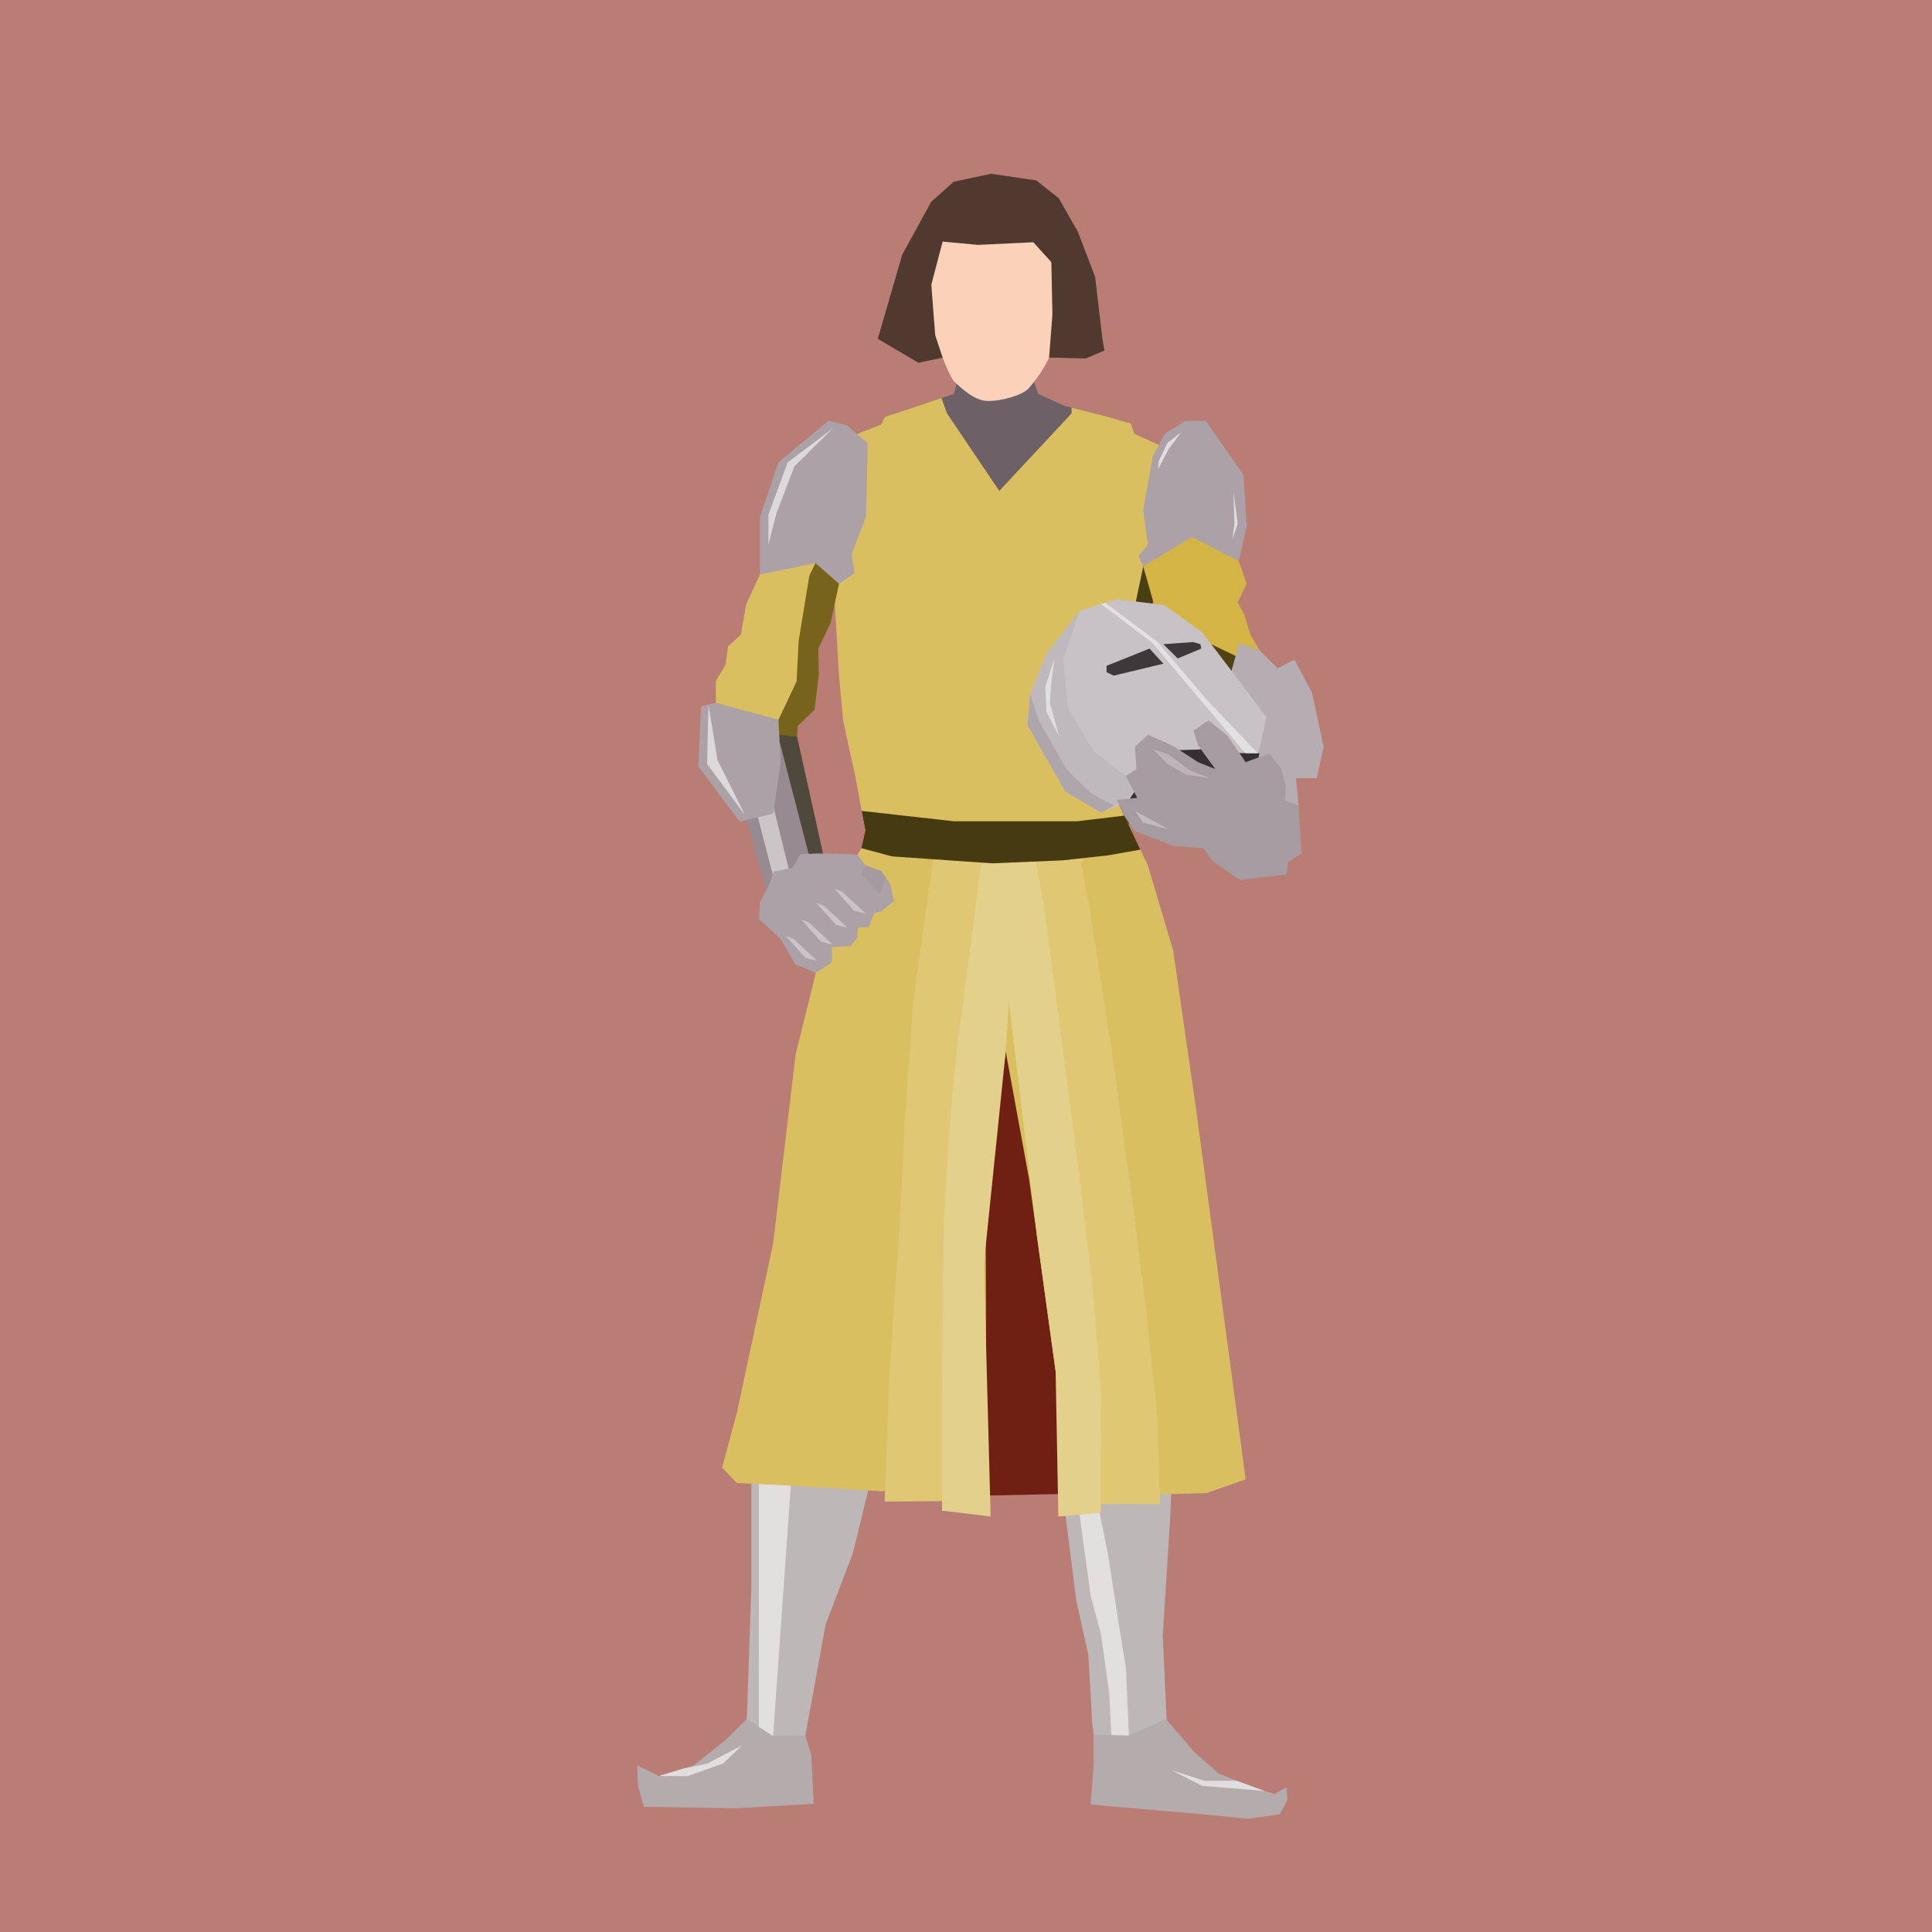
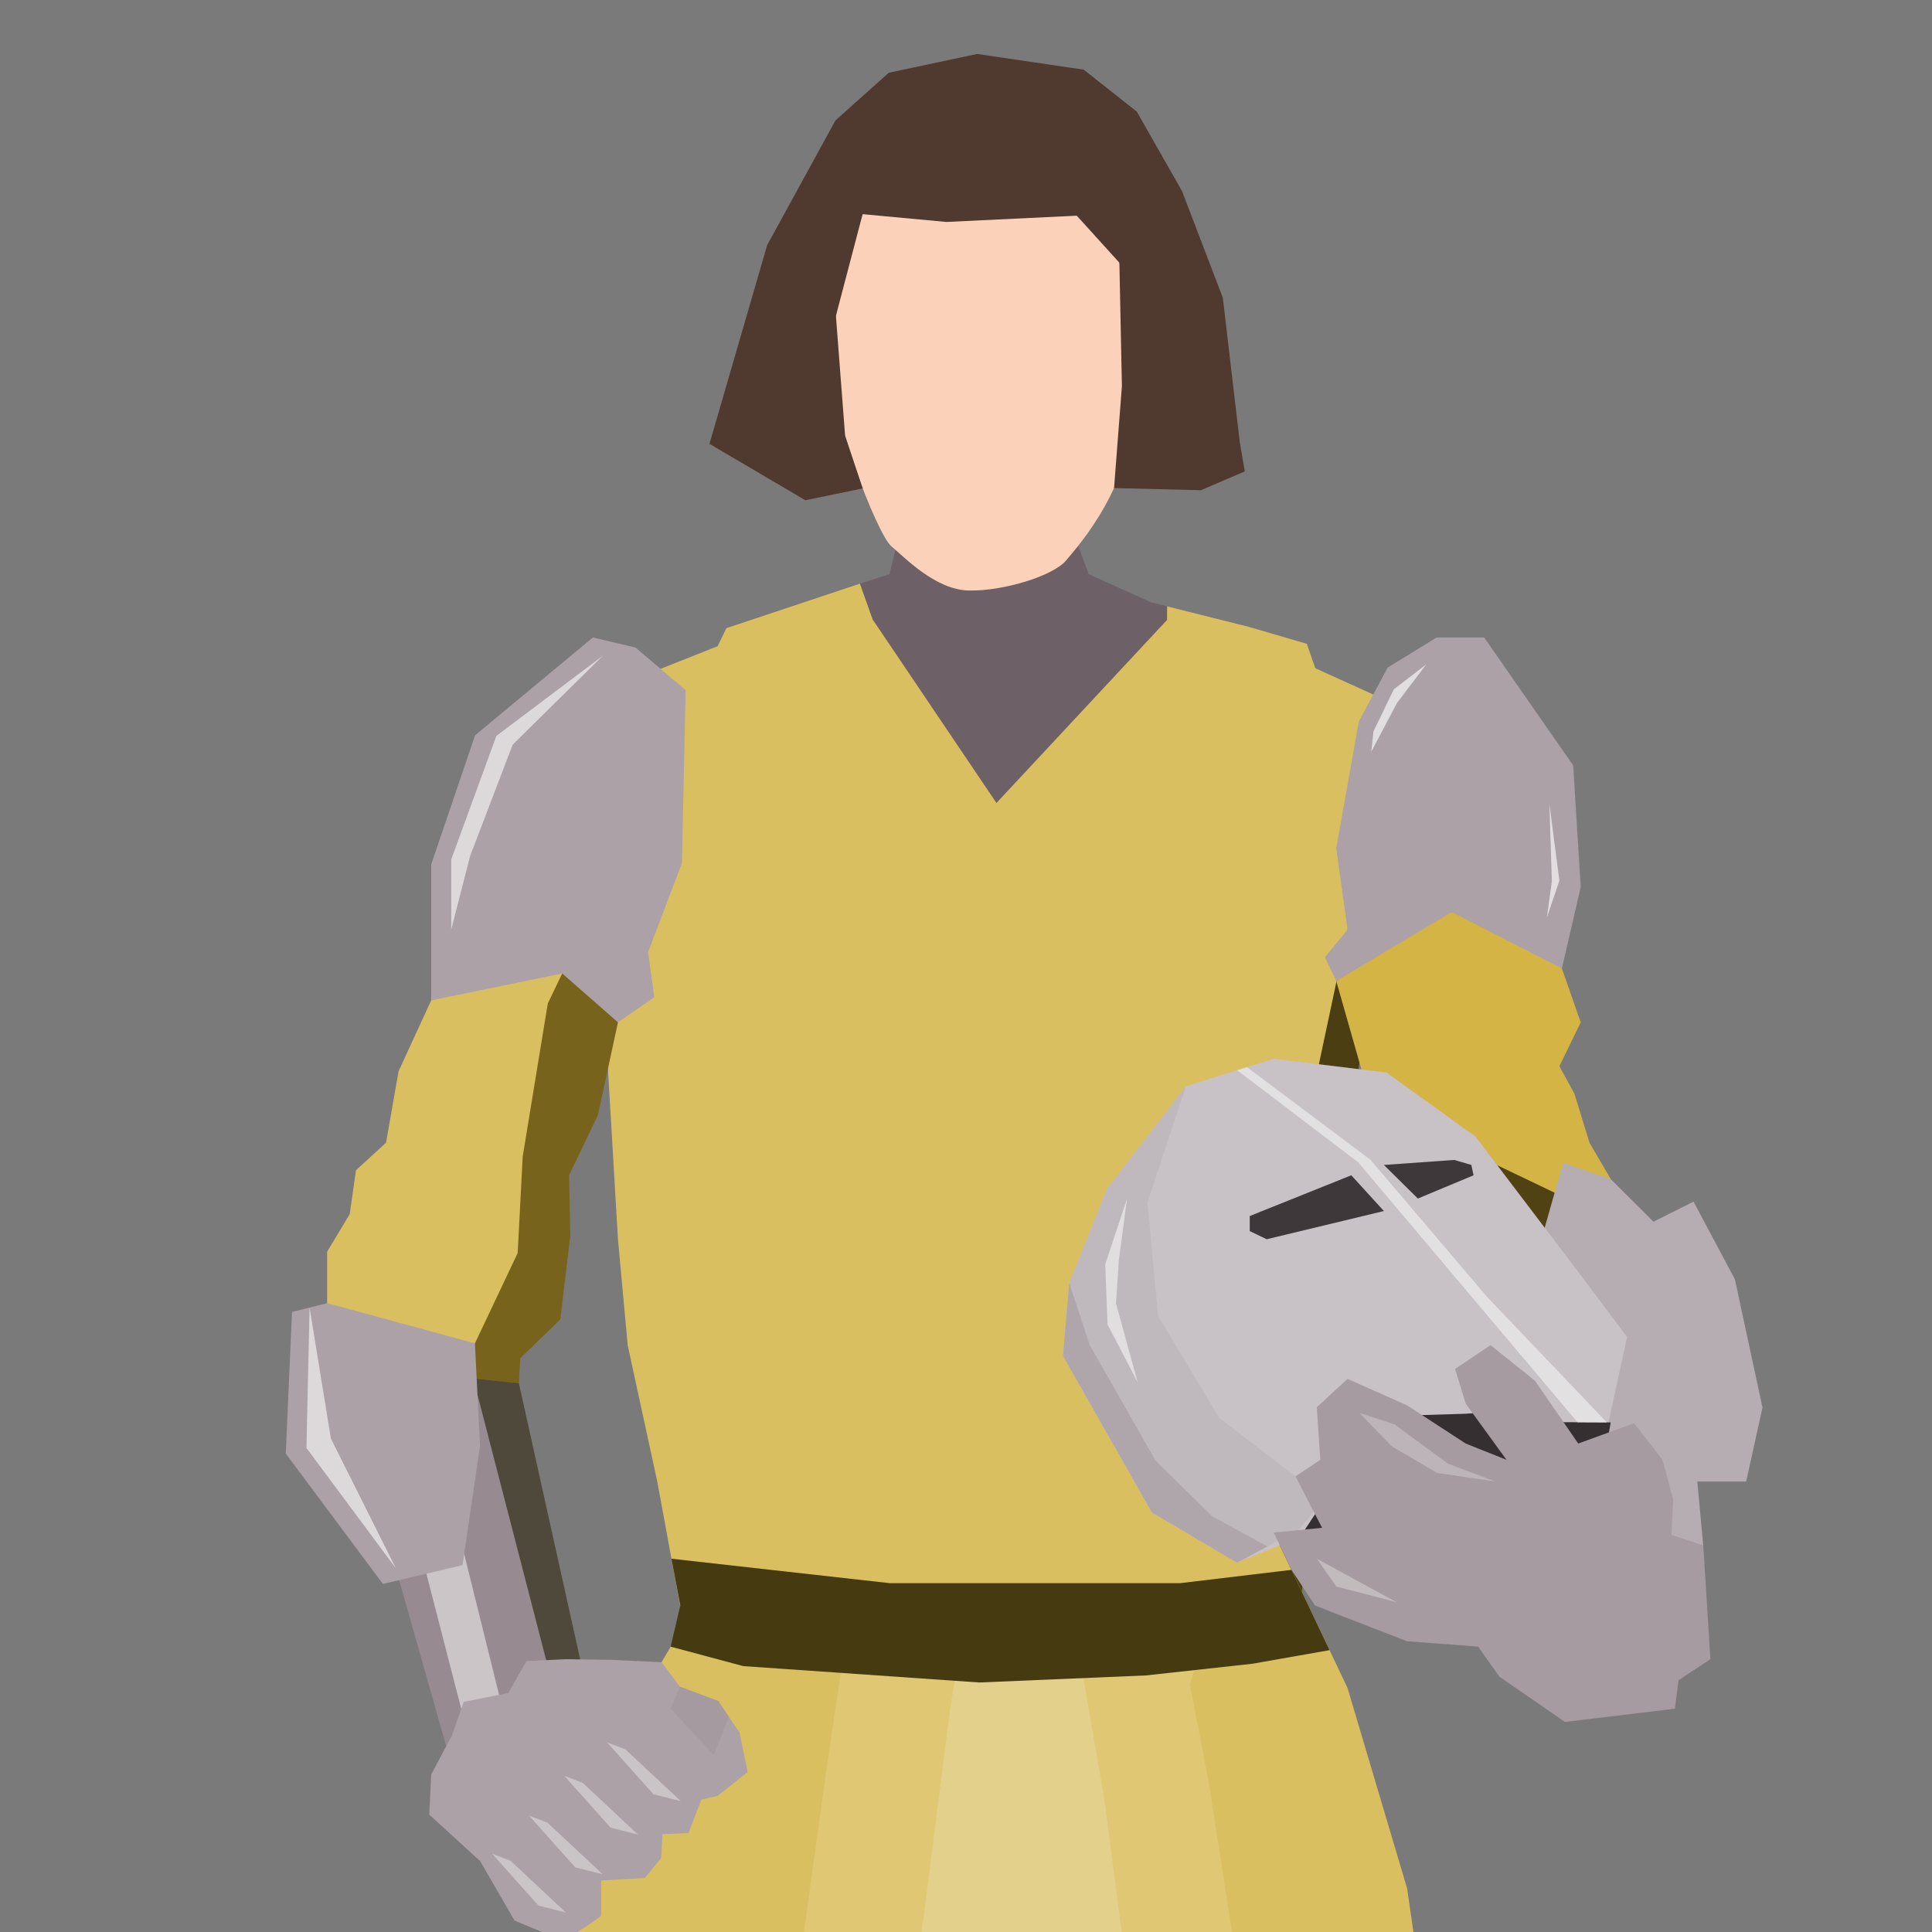
<svg xmlns="http://www.w3.org/2000/svg" width="199.606mm" height="199.606mm" viewBox="0 0 199.606 199.606" version="1.1" id="svg5" xml:space="preserve">
  <defs id="defs2" />
  <g id="layer1" transform="translate(-5.056987,-38.51804)">
-     <path style="fill:#ba7d76;fill-opacity:1;stroke:none;stroke-width:0.39" d="M 5.057,138.321 V 38.518 H 104.86 204.663 v 99.803 99.803 H 104.86 5.057 Z" id="path15635-8" />
-     <g id="g70" transform="matrix(0.8291036,0,0,0.8291036,163.6594,420.9303)">
-       <path style="fill:#beb7b7;fill-opacity:1;stroke-width:1" d="m -93.367,-289.6 -3.181,11.319 h -1.123 v 15.061 l -0.561,16.183 0.187,2.993 2.526,2.806 4.584,-3.742 2.526,-13.845 3.368,-8.793 2.339,-9.542 0.187,-11.412 24.322,0.468 -0.374,15.341 1.403,11.038 1.497,6.735 0.468,8.325 0.374,3.181 3.835,2.245 5.145,-4.022 -0.561,-12.161 0.935,-14.686 0.374,-9.822 -2.245,-12.628 -44.153,-1.497 z" id="path19-7" />
-       <path style="fill:#b4acac;fill-opacity:1;stroke-width:1" d="m -98.231,-247.037 3.274,2.152 4.022,-0.093 0.748,2.526 0.281,5.987 -9.635,0.561 -11.506,-0.187 -0.748,-2.619 -0.094,-2.526 2.713,1.31 4.303,-1.31 4.022,-3.181 z" id="path20-1" />
-       <path style="fill:#b4acac;fill-opacity:1;stroke-width:1" d="m -46.034,-247.037 -4.584,2.058 -4.397,-0.093 v 3.835 l -0.374,4.864 13.938,1.216 5.613,0.561 4.022,-0.561 0.935,-1.777 -0.094,-1.59 -1.497,0.842 -2.432,-0.748 -4.49,-1.777 -2.993,-2.619 z" id="path21-1" />
-       <path style="fill:#702012;fill-opacity:1;stroke-width:1" d="m -69.213,-352.272 -19.197,66.6 11.722,10.096 4.326,0.791 17.598,-0.377 9.665,-6.768 -12.254,-59.12 z" id="path25-5" />
-       <path style="fill:#e2dfdf;fill-opacity:1;stroke-width:1" d="m -96.735,-285.016 v 38.963 l 1.777,1.168 2.713,-38.353 z" id="path28-2" />
-       <path style="fill:#dabf60;fill-opacity:1;stroke-width:1" d="m -68.204,-358.449 -18.896,8.232 -5.051,20.393 -2.806,23.573 -4.49,20.954 -1.86,6.941 1.833,1.921 5.986,0.298 12.005,0.728 4.796,-0.165 8.334,0.397 -0.132,-36.248 2.514,-18.785 2.91,15.875 4.68,33.904 -0.122,5.023 7.481,0.495 10.054,-0.265 4.895,-1.72 -6.218,-46.434 -2.807,-19.447 -3.146,-10.583 z" id="path22-7" />
-       <path style="fill:#4b3e12;fill-opacity:1;stroke-width:1" d="m -45.098,-404.098 -5.792,-3.504 -8.146,9.865 -4.223,13.938 7.887,28.62 4.508,-0.931 1.463,-16.37 2.546,-19.876 z" id="path51-6" />
-       <path style="fill:#6d6067;fill-opacity:1;stroke-width:1" d="m -71.594,-413.126 3.704,1.091 3.109,-0.331 2.216,-1.554 0.661,1.786 3.307,1.488 4.928,1.224 3.274,0.959 -1.463,3.346 -4.788,7.402 -6.346,4.421 -8.14,0.639 -3.704,-1.488 -4.829,-6.466 -0.728,-5.87 -0.628,-2.811 7.045,-2.348 1.562,-0.496 0.455,-1.885 z" id="path66-1" />
-       <path style="fill:#fbd1ba;fill-opacity:1;stroke-width:1" d="m -67.657,-434.938 -5.379,1.403 c 0,0 -2.152,6.034 -2.432,9.354 -0.281,3.321 2.44,9.977 3.145,10.566 0.705,0.589 2.323,2.307 4.105,2.343 1.792,0.037 4.437,-0.763 5.124,-1.589 0.687,-0.826 3.482,-3.883 3.716,-8.56 0.234,-4.677 -2.339,-12.254 -2.339,-12.254 z" id="path69-4" />
-       <path style="fill:#dabf60;fill-opacity:1;stroke-width:1" d="m -73.909,-410.645 7.139,10.583 9.001,-9.657 6.879,2.117 -8.334,21.431 3.189,16.404 7.791,16.404 -3.969,6.482 -30.427,1.587 -4.459,-4.923 9.883,-16.772 3.307,-20.373 -6.085,-21.564 z" id="path30-2" />
-       <path style="fill:#dfc774;fill-opacity:1;stroke-width:1" d="m -66.77,-358.083 -3.585,69.746 -2.165,12.96 0.318,1.185 -8.85,0.071 0.628,-16.702 1.191,-16.999 0.695,-13.891 1.025,-14.585 1.918,-13.791 0.822,-5.498 z" id="path24-3" />
-       <path style="fill:#e3d08b;fill-opacity:1;stroke-width:1" d="m -65.336,-357.718 -0.238,21.288 -0.397,6.218 -2.719,26.458 0.842,31.493 -6.06,-0.736 v -12.336 l 0.198,-23.482 0.827,-13.428 1.091,-10.385 1.224,-8.996 1.356,-10.649 1.009,-6.177 z" id="path23-2" />
-       <path style="fill:#dfc774;fill-opacity:1;stroke-width:1" d="m -56.022,-355.345 -9.315,-2.373 1.576,18.306 3.087,25.21 3.648,24.134 -0.047,16.23 10.337,0.047 -0.327,-10.851 -1.464,-13.826 -1.764,-13.863 -2.479,-18.101 -2.806,-18.007 -0.982,-5.098 z" id="path27-2" />
-       <path style="fill:#e2dfdf;fill-opacity:1;stroke-width:1" d="m -54.763,-275.162 -2.005,2.674 1.38,10.109 1.31,4.864 1.029,7.484 0.234,5.005 2.198,0.047 -0.374,-8.419 -1.029,-6.361 -1.216,-7.858 z" id="path29-1" />
-       <path style="fill:#e3d08b;fill-opacity:1;stroke-width:1" d="m -62.73,-357.054 -4.04,-1.029 1.195,21.654 3.524,29.412 2.3,16.666 0.34,18.091 5.285,-0.455 0.047,-14.92 -1.076,-13.424 -1.871,-15.388 -1.871,-14.406 -2.198,-16.744 z" id="path26-6" />
-       <path style="fill:#dabf60;fill-opacity:1;stroke-width:1" d="m -83.169,-356.11 -1.498,-8.15 -1.561,-7.191 -0.513,-5.592 -0.529,-8.996 -0.578,-8.331 3.356,-12.77 4.498,-1.786 7.581,11.375 -0.187,18.523 -4.116,20.579 z" id="path50-8" />
-       <path style="fill:#78631c;fill-opacity:1;stroke-width:1" d="m -88.924,-392.654 2.183,4.167 -1.058,4.895 -1.521,3.175 0.066,3.175 -0.529,4.432 -2.117,2.051 -0.132,2.646 -1.984,1.984 -4.763,0.728 -0.364,-4.796 6.846,-20.737 z" id="path32-5" />
-       <path style="fill:#4e493a;fill-opacity:1;stroke-width:1" d="m -88.378,-353.265 -3.589,-16.171 -7.177,-0.761 7.226,18.624 z" id="path37-7" />
-       <path style="fill:#dabf60;fill-opacity:1;stroke-width:1" d="m -94.877,-393.381 -3.44,7.474 -0.661,3.77 -1.587,1.455 -0.331,2.315 -1.191,1.984 v 2.712 l -0.661,2.183 7.21,2.58 3.506,-7.408 0.265,-5.093 1.323,-8.07 1.521,-3.175 z" id="path31-6" />
-       <path style="fill:#aba1a6;fill-opacity:1;stroke-width:1" d="m -88.064,-408.793 2.249,0.529 2.646,2.249 -0.198,9.128 -1.786,4.696 0.331,2.381 -1.918,1.323 -2.943,-2.58 -6.912,1.422 v -7.177 l 2.315,-6.813 z" id="path33-1" />
-       <path style="fill:#978b91;fill-opacity:1;stroke-width:1" d="m -99.728,-364.155 4.303,15.201 9.197,-2.742 -4.3,-3.139 -3.625,-14.005 z" id="path36-8" />
-       <path style="fill:#cbc5c8;fill-opacity:1;stroke-width:1" d="m -97.358,-361.367 2.977,11.542 1.852,-1.224 -2.877,-11.609 z" id="path56-9" />
-       <path style="fill:#aba1a6;fill-opacity:1;stroke-width:1" d="m -94.288,-371.55 -7.799,-2.12 -1.852,0.463 -0.331,7.474 5.126,6.879 4.2,-0.992 0.926,-6.284 z" id="path34-2" />
-       <path style="fill:#aba1a6;fill-opacity:1;stroke-width:1" d="m -95.506,-350.849 -1.091,2.051 -0.099,2.117 2.679,2.447 1.819,3.142 2.573,1.073 c 0,0 1.958,-1.205 1.991,-1.337 0.033,-0.132 0,-1.852 0,-1.852 l 2.315,-0.132 0.86,-1.058 0.066,-1.257 1.377,-0.051 0.673,-1.768 0.86,-0.198 1.587,-1.257 -0.43,-2.084 -1.128,-1.662 -2.014,-0.753 -0.974,-1.299 -2.658,-0.123 -2.387,-0.033 -2.084,0.099 -0.959,1.687 -2.348,0.463 z" id="path35-7" />
-       <path style="fill:#d4b444;fill-opacity:1;stroke-width:1" d="m -48.84,-390.669 3.969,-3.373 4.25,-0.529 3.688,3.241 0.992,2.844 -1.124,2.315 0.794,1.455 0.794,2.58 1.12,1.918 -1.98,1.191 -5.622,1.058 -3.307,-1.058 -1.786,-5.358 z" id="path41-9" />
-       <path style="fill:#504212;fill-opacity:1;stroke-width:1" d="m -36.338,-379.028 -0.198,7.576 -5.062,-3.74 0.978,-5.887 z" id="path43-5" />
-       <path style="fill:#b6adb2;fill-opacity:1;stroke-width:1" d="m -34.358,-380.218 2.253,2.249 2.117,-1.058 2.183,4.101 1.455,6.761 -0.86,3.905 h -2.58 l 0.313,3.375 -3.621,2.437 -2.051,-4.373 -3.92,-10.499 2.2,-7.757 z" id="path44-4" />
-       <path style="fill:#dabf60;fill-opacity:1;stroke-width:1" d="m -54.33,-408.661 3.44,1.058 4.002,1.819 1.79,1.685 -0.879,5.871 -2.268,4.846 -2.081,9.78 -7.304,5.632 -4.306,0.761 -3.4,-11.923 z" id="path52-3" />
-       <path style="fill:#c8c1c5;fill-opacity:1;stroke-width:1" d="m -60.944,-379.689 4.167,-5.424 4.637,-1.455 5.946,0.728 4.696,3.373 5.424,7.144 2.58,3.44 -1.105,5.085 -3.922,4.241 -8.797,-0.992 -2.27,1.733 -4.49,1.839 -4.485,-2.646 -4.696,-8.268 0.331,-3.836 z" id="path39-1" />
-       <path style="fill:#352f32;fill-opacity:1;stroke-width:1" d="m -50.864,-361.161 3.017,-4.571 2.749,-2.009 3.087,-0.093 4.259,-0.33 0.534,0.773 2.86,0.013 -0.79,4.556 -8.797,2.466 z" id="path40-2" />
-       <path style="fill:#bfb8bc;fill-opacity:1;stroke-width:1" d="m -56.777,-385.113 -2.025,6.131 0.561,5.987 3.229,5.383 4.021,3.083 1.636,1.082 -1.508,1.756 -3.214,1.713 -4.485,-2.646 -4.696,-8.268 0.331,-3.836 1.984,-4.961 z" id="path45-3" />
-       <path style="fill:#a59ba0;fill-opacity:1;stroke-width:1" d="m -49.962,-357.718 -1.243,-1.88 -0.934,-1.967 2.552,-0.251 -1.403,-2.713 1.31,-0.873 -0.187,-2.776 1.625,-1.497 3.146,1.403 3.087,2.009 2.152,0.86 -2.152,-2.963 -0.561,-1.833 1.871,-1.254 2.339,1.871 2.289,3.319 2.949,-1.074 1.497,1.934 0.561,2.089 -0.093,1.871 1.684,0.557 0.374,6.001 -1.684,1.113 -0.187,1.5 -5.8,0.699 -3.461,-2.385 -1.123,-1.59 -3.742,-0.281 -3.146,-1.216 z" id="path38-3" />
-       <path style="fill:#aba1a6;fill-opacity:1;stroke-width:1" d="m -48.84,-390.669 6.094,-3.638 5.813,2.977 0.992,-4.299 -0.397,-6.416 -4.696,-6.747 h -2.514 l -2.58,1.587 -1.521,2.844 -1.191,6.681 0.595,4.299 -1.191,1.455 z" id="path42-4" />
-       <path style="fill:#3e383b;fill-opacity:1;stroke-width:1" d="m -48.046,-380.417 -5.358,2.15 v 0.794 l 0.893,0.43 6.185,-1.488 z" id="path46-1" />
-       <path style="fill:#3e383b;fill-opacity:1;stroke-width:1" d="m -46.326,-380.962 3.715,-0.265 0.899,0.265 0.116,0.546 -2.938,1.226 z" id="path47-1" />
-       <path style="fill:#afa6ab;fill-opacity:1;stroke-width:1" d="m -62.929,-374.728 1.086,3.277 3.461,6.08 2.993,2.947 2.917,1.59 -1.607,0.857 -4.485,-2.646 -4.696,-8.268 z" id="path48-3" />
-       <path style="fill:#e3e0e2;fill-opacity:1;stroke-width:1" d="m -53.555,-386.124 6.529,4.897 6.151,7.234 6.31,6.614 -0.595,-0.003 -0.95,-0.004 -11.586,-13.731 -6.377,-4.844 z" id="path49-8" />
-       <path style="fill:#463a10;fill-opacity:1;stroke-width:1" d="m -83.918,-360.185 11.505,1.289 h 15.341 l 5.866,-0.701 2.013,4.237 -4.077,0.717 -5.603,0.615 -8.799,0.374 -12.459,-0.865 -3.829,-1.026 0.508,-2.172 z" id="path53-7" />
-       <path style="fill:#cac4c7;fill-opacity:1;stroke-width:0.69" d="m -93.384,-344.623 2.447,2.741 1.446,0.363 -2.916,-2.725 z" id="path54-4" />
-       <path style="fill:#cac4c7;fill-opacity:1;stroke-width:0.69" d="m -91.438,-346.636 2.447,2.741 1.446,0.363 -2.916,-2.725 z" id="path54-8-2" />
-       <path style="fill:#cac4c7;fill-opacity:1;stroke-width:0.69" d="m -89.575,-348.733 2.447,2.741 1.446,0.363 -2.916,-2.725 z" id="path54-8-4-7" />
-       <path style="fill:#cac4c7;fill-opacity:1;stroke-width:0.69" d="m -87.316,-350.496 2.447,2.741 1.446,0.363 -2.916,-2.725 z" id="path54-8-4-5-7" />
-       <path style="fill:#a59a9f;fill-opacity:1;stroke-width:1" d="m -83.959,-352.272 2.278,2.447 0.792,-2.021 -0.564,-0.831 -2.014,-0.753 z" id="path55-9" />
-       <path style="fill:#ddd9db;fill-opacity:1;stroke-width:1" d="m -103.013,-373.438 -0.165,7.408 4.718,6.353 -3.428,-6.849 z" id="path57-3" />
-       <path style="fill:#ddd9db;fill-opacity:1;stroke-width:1" d="m -87.535,-407.834 -5.622,4.233 -2.381,6.515 v 3.704 l 0.992,-3.87 2.249,-5.887 z" id="path58-1" />
-       <path style="fill:#bcb4b8;fill-opacity:1;stroke-width:1" d="m -47.616,-367.882 1.868,0.615 2.795,2.064 2.514,0.943 -3.076,-0.447 -2.414,-1.422 z" id="path59-9" />
-       <path style="fill:#c2bbbe;fill-opacity:1;stroke-width:1" d="m -49.865,-360.185 1.025,1.464 3.175,0.827 z" id="path60-8" />
-       <path style="fill:#e2dee0;fill-opacity:1;stroke-width:1" d="m -59.878,-379.19 -1.152,3.481 0.123,3.164 1.591,3.056 -1.146,-4.158 0.151,-2.318 z" id="path61-6" />
-       <path style="fill:#e2dee0;fill-opacity:1;stroke-width:1" d="m -44.093,-407.372 -1.707,1.31 -1.076,2.222 -0.117,1.076 1.356,-2.572 z" id="path62-5" />
-       <path style="fill:#e2dee0;fill-opacity:1;stroke-width:1" d="m -37.595,-400.029 0.132,4.101 -0.265,1.918 0.661,-1.951 z" id="path63-0" />
-       <path style="fill:#e2dee0;fill-opacity:1;stroke-width:1" d="m -109.176,-239.928 3.531,0.023 4.443,-1.567 2.409,-2.292 -4.373,2.292 -3.017,0.632 z" id="path64-2" />
-       <path style="fill:#e2dee0;fill-opacity:1;stroke-width:1" d="m -33.686,-238.057 -7.812,-0.642 -3.803,-1.951 4.101,1.323 4.053,0.008 z" id="path65-8" />
-       <path style="fill:#dabf60;fill-opacity:1;stroke-width:1" d="m -73.305,-409.75 -0.67,-1.887 -7.045,2.348 -0.464,0.955 0.929,1.124 z" id="path67-6" />
-       <path style="fill:#dabf60;fill-opacity:1;stroke-width:1" d="m -57.769,-409.719 0.006,-0.719 4.308,1.079 3.062,0.897 0.509,1.468 -1.487,0.771 z" id="path68-0" />
-       <path style="fill:#50392e;fill-opacity:1;stroke-width:1" d="m -62.532,-431.051 -6.879,0.331 -4.421,-0.412 -1.409,5.366 0.485,6.325 0.93,2.781 -3.026,0.625 -5.06,-2.977 3.043,-10.484 3.605,-6.582 2.811,-2.514 4.663,-0.992 5.622,0.827 2.805,2.216 2.388,4.2 2.15,5.622 0.893,7.607 0.265,1.554 -2.315,0.992 -4.582,-0.113 0.414,-5.377 -0.133,-6.514 z" id="path70-2" />
+     <path style="fill:#7a7a7a;fill-opacity:1;stroke:none;stroke-width:0.39" d="M 5.057,138.321 V 38.518 H 104.86 204.663 v 99.803 99.803 H 104.86 5.057 Z" id="path15635-8-2" />
+     <g id="g70-7" transform="matrix(1.958017,0,0,1.958017,238.7424,904.8068)">
+       <path style="fill:#beb7b7;fill-opacity:1;stroke-width:1" d="m -93.367,-289.6 -3.181,11.319 h -1.123 v 15.061 l -0.561,16.183 0.187,2.993 2.526,2.806 4.584,-3.742 2.526,-13.845 3.368,-8.793 2.339,-9.542 0.187,-11.412 24.322,0.468 -0.374,15.341 1.403,11.038 1.497,6.735 0.468,8.325 0.374,3.181 3.835,2.245 5.145,-4.022 -0.561,-12.161 0.935,-14.686 0.374,-9.822 -2.245,-12.628 -44.153,-1.497 z" id="path19-7-8" />
+       <path style="fill:#b4acac;fill-opacity:1;stroke-width:1" d="m -98.231,-247.037 3.274,2.152 4.022,-0.093 0.748,2.526 0.281,5.987 -9.635,0.561 -11.506,-0.187 -0.748,-2.619 -0.094,-2.526 2.713,1.31 4.303,-1.31 4.022,-3.181 z" id="path20-1-8" />
+       <path style="fill:#b4acac;fill-opacity:1;stroke-width:1" d="m -46.034,-247.037 -4.584,2.058 -4.397,-0.093 v 3.835 l -0.374,4.864 13.938,1.216 5.613,0.561 4.022,-0.561 0.935,-1.777 -0.094,-1.59 -1.497,0.842 -2.432,-0.748 -4.49,-1.777 -2.993,-2.619 z" id="path21-1-2" />
+       <path style="fill:#702012;fill-opacity:1;stroke-width:1" d="m -69.213,-352.272 -19.197,66.6 11.722,10.096 4.326,0.791 17.598,-0.377 9.665,-6.768 -12.254,-59.12 z" id="path25-5-9" />
+       <path style="fill:#e2dfdf;fill-opacity:1;stroke-width:1" d="m -96.735,-285.016 v 38.963 l 1.777,1.168 2.713,-38.353 z" id="path28-2-1" />
+       <path style="fill:#dabf60;fill-opacity:1;stroke-width:1" d="m -68.204,-358.449 -18.896,8.232 -5.051,20.393 -2.806,23.573 -4.49,20.954 -1.86,6.941 1.833,1.921 5.986,0.298 12.005,0.728 4.796,-0.165 8.334,0.397 -0.132,-36.248 2.514,-18.785 2.91,15.875 4.68,33.904 -0.122,5.023 7.481,0.495 10.054,-0.265 4.895,-1.72 -6.218,-46.434 -2.807,-19.447 -3.146,-10.583 z" id="path22-7-3" />
+       <path style="fill:#4b3e12;fill-opacity:1;stroke-width:1" d="m -45.098,-404.098 -5.792,-3.504 -8.146,9.865 -4.223,13.938 7.887,28.62 4.508,-0.931 1.463,-16.37 2.546,-19.876 z" id="path51-6-5" />
+       <path style="fill:#6d6067;fill-opacity:1;stroke-width:1" d="m -71.594,-413.126 3.704,1.091 3.109,-0.331 2.216,-1.554 0.661,1.786 3.307,1.488 4.928,1.224 3.274,0.959 -1.463,3.346 -4.788,7.402 -6.346,4.421 -8.14,0.639 -3.704,-1.488 -4.829,-6.466 -0.728,-5.87 -0.628,-2.811 7.045,-2.348 1.562,-0.496 0.455,-1.885 z" id="path66-1-9" />
+       <path style="fill:#fbd1ba;fill-opacity:1;stroke-width:1" d="m -67.657,-434.938 -5.379,1.403 c 0,0 -2.152,6.034 -2.432,9.354 -0.281,3.321 2.44,9.977 3.145,10.566 0.705,0.589 2.323,2.307 4.105,2.343 1.792,0.037 4.437,-0.763 5.124,-1.589 0.687,-0.826 3.482,-3.883 3.716,-8.56 0.234,-4.677 -2.339,-12.254 -2.339,-12.254 z" id="path69-4-8" />
+       <path style="fill:#dabf60;fill-opacity:1;stroke-width:1" d="m -73.909,-410.645 7.139,10.583 9.001,-9.657 6.879,2.117 -8.334,21.431 3.189,16.404 7.791,16.404 -3.969,6.482 -30.427,1.587 -4.459,-4.923 9.883,-16.772 3.307,-20.373 -6.085,-21.564 z" id="path30-2-4" />
+       <path style="fill:#dfc774;fill-opacity:1;stroke-width:1" d="m -66.77,-358.083 -3.585,69.746 -2.165,12.96 0.318,1.185 -8.85,0.071 0.628,-16.702 1.191,-16.999 0.695,-13.891 1.025,-14.585 1.918,-13.791 0.822,-5.498 z" id="path24-3-0" />
+       <path style="fill:#e3d08b;fill-opacity:1;stroke-width:1" d="m -65.336,-357.718 -0.238,21.288 -0.397,6.218 -2.719,26.458 0.842,31.493 -6.06,-0.736 v -12.336 l 0.198,-23.482 0.827,-13.428 1.091,-10.385 1.224,-8.996 1.356,-10.649 1.009,-6.177 z" id="path23-2-7" />
+       <path style="fill:#dfc774;fill-opacity:1;stroke-width:1" d="m -56.022,-355.345 -9.315,-2.373 1.576,18.306 3.087,25.21 3.648,24.134 -0.047,16.23 10.337,0.047 -0.327,-10.851 -1.464,-13.826 -1.764,-13.863 -2.479,-18.101 -2.806,-18.007 -0.982,-5.098 z" id="path27-2-6" />
+       <path style="fill:#e2dfdf;fill-opacity:1;stroke-width:1" d="m -54.763,-275.162 -2.005,2.674 1.38,10.109 1.31,4.864 1.029,7.484 0.234,5.005 2.198,0.047 -0.374,-8.419 -1.029,-6.361 -1.216,-7.858 z" id="path29-1-3" />
+       <path style="fill:#e3d08b;fill-opacity:1;stroke-width:1" d="m -62.73,-357.054 -4.04,-1.029 1.195,21.654 3.524,29.412 2.3,16.666 0.34,18.091 5.285,-0.455 0.047,-14.92 -1.076,-13.424 -1.871,-15.388 -1.871,-14.406 -2.198,-16.744 z" id="path26-6-6" />
+       <path style="fill:#dabf60;fill-opacity:1;stroke-width:1" d="m -83.169,-356.11 -1.498,-8.15 -1.561,-7.191 -0.513,-5.592 -0.529,-8.996 -0.578,-8.331 3.356,-12.77 4.498,-1.786 7.581,11.375 -0.187,18.523 -4.116,20.579 z" id="path50-8-1" />
+       <path style="fill:#78631c;fill-opacity:1;stroke-width:1" d="m -88.924,-392.654 2.183,4.167 -1.058,4.895 -1.521,3.175 0.066,3.175 -0.529,4.432 -2.117,2.051 -0.132,2.646 -1.984,1.984 -4.763,0.728 -0.364,-4.796 6.846,-20.737 z" id="path32-5-5" />
+       <path style="fill:#4e493a;fill-opacity:1;stroke-width:1" d="m -88.378,-353.265 -3.589,-16.171 -7.177,-0.761 7.226,18.624 z" id="path37-7-4" />
+       <path style="fill:#dabf60;fill-opacity:1;stroke-width:1" d="m -94.877,-393.381 -3.44,7.474 -0.661,3.77 -1.587,1.455 -0.331,2.315 -1.191,1.984 v 2.712 l -0.661,2.183 7.21,2.58 3.506,-7.408 0.265,-5.093 1.323,-8.07 1.521,-3.175 z" id="path31-6-2" />
+       <path style="fill:#aba1a6;fill-opacity:1;stroke-width:1" d="m -88.064,-408.793 2.249,0.529 2.646,2.249 -0.198,9.128 -1.786,4.696 0.331,2.381 -1.918,1.323 -2.943,-2.58 -6.912,1.422 v -7.177 l 2.315,-6.813 z" id="path33-1-0" />
+       <path style="fill:#978b91;fill-opacity:1;stroke-width:1" d="m -99.728,-364.155 4.303,15.201 9.197,-2.742 -4.3,-3.139 -3.625,-14.005 z" id="path36-8-9" />
+       <path style="fill:#cbc5c8;fill-opacity:1;stroke-width:1" d="m -97.358,-361.367 2.977,11.542 1.852,-1.224 -2.877,-11.609 z" id="path56-9-7" />
+       <path style="fill:#aba1a6;fill-opacity:1;stroke-width:1" d="m -94.288,-371.55 -7.799,-2.12 -1.852,0.463 -0.331,7.474 5.126,6.879 4.2,-0.992 0.926,-6.284 z" id="path34-2-3" />
+       <path style="fill:#aba1a6;fill-opacity:1;stroke-width:1" d="m -95.506,-350.849 -1.091,2.051 -0.099,2.117 2.679,2.447 1.819,3.142 2.573,1.073 c 0,0 1.958,-1.205 1.991,-1.337 0.033,-0.132 0,-1.852 0,-1.852 l 2.315,-0.132 0.86,-1.058 0.066,-1.257 1.377,-0.051 0.673,-1.768 0.86,-0.198 1.587,-1.257 -0.43,-2.084 -1.128,-1.662 -2.014,-0.753 -0.974,-1.299 -2.658,-0.123 -2.387,-0.033 -2.084,0.099 -0.959,1.687 -2.348,0.463 z" id="path35-7-7" />
+       <path style="fill:#d4b444;fill-opacity:1;stroke-width:1" d="m -48.84,-390.669 3.969,-3.373 4.25,-0.529 3.688,3.241 0.992,2.844 -1.124,2.315 0.794,1.455 0.794,2.58 1.12,1.918 -1.98,1.191 -5.622,1.058 -3.307,-1.058 -1.786,-5.358 z" id="path41-9-2" />
+       <path style="fill:#504212;fill-opacity:1;stroke-width:1" d="m -36.338,-379.028 -0.198,7.576 -5.062,-3.74 0.978,-5.887 z" id="path43-5-6" />
+       <path style="fill:#b6adb2;fill-opacity:1;stroke-width:1" d="m -34.358,-380.218 2.253,2.249 2.117,-1.058 2.183,4.101 1.455,6.761 -0.86,3.905 h -2.58 l 0.313,3.375 -3.621,2.437 -2.051,-4.373 -3.92,-10.499 2.2,-7.757 z" id="path44-4-0" />
+       <path style="fill:#dabf60;fill-opacity:1;stroke-width:1" d="m -54.33,-408.661 3.44,1.058 4.002,1.819 1.79,1.685 -0.879,5.871 -2.268,4.846 -2.081,9.78 -7.304,5.632 -4.306,0.761 -3.4,-11.923 z" id="path52-3-1" />
+       <path style="fill:#c8c1c5;fill-opacity:1;stroke-width:1" d="m -60.944,-379.689 4.167,-5.424 4.637,-1.455 5.946,0.728 4.696,3.373 5.424,7.144 2.58,3.44 -1.105,5.085 -3.922,4.241 -8.797,-0.992 -2.27,1.733 -4.49,1.839 -4.485,-2.646 -4.696,-8.268 0.331,-3.836 z" id="path39-1-6" />
+       <path style="fill:#352f32;fill-opacity:1;stroke-width:1" d="m -50.864,-361.161 3.017,-4.571 2.749,-2.009 3.087,-0.093 4.259,-0.33 0.534,0.773 2.86,0.013 -0.79,4.556 -8.797,2.466 z" id="path40-2-5" />
+       <path style="fill:#bfb8bc;fill-opacity:1;stroke-width:1" d="m -56.777,-385.113 -2.025,6.131 0.561,5.987 3.229,5.383 4.021,3.083 1.636,1.082 -1.508,1.756 -3.214,1.713 -4.485,-2.646 -4.696,-8.268 0.331,-3.836 1.984,-4.961 z" id="path45-3-7" />
+       <path style="fill:#a59ba0;fill-opacity:1;stroke-width:1" d="m -49.962,-357.718 -1.243,-1.88 -0.934,-1.967 2.552,-0.251 -1.403,-2.713 1.31,-0.873 -0.187,-2.776 1.625,-1.497 3.146,1.403 3.087,2.009 2.152,0.86 -2.152,-2.963 -0.561,-1.833 1.871,-1.254 2.339,1.871 2.289,3.319 2.949,-1.074 1.497,1.934 0.561,2.089 -0.093,1.871 1.684,0.557 0.374,6.001 -1.684,1.113 -0.187,1.5 -5.8,0.699 -3.461,-2.385 -1.123,-1.59 -3.742,-0.281 -3.146,-1.216 z" id="path38-3-5" />
+       <path style="fill:#aba1a6;fill-opacity:1;stroke-width:1" d="m -48.84,-390.669 6.094,-3.638 5.813,2.977 0.992,-4.299 -0.397,-6.416 -4.696,-6.747 h -2.514 l -2.58,1.587 -1.521,2.844 -1.191,6.681 0.595,4.299 -1.191,1.455 z" id="path42-4-4" />
+       <path style="fill:#3e383b;fill-opacity:1;stroke-width:1" d="m -48.046,-380.417 -5.358,2.15 v 0.794 l 0.893,0.43 6.185,-1.488 z" id="path46-1-1" />
+       <path style="fill:#3e383b;fill-opacity:1;stroke-width:1" d="m -46.326,-380.962 3.715,-0.265 0.899,0.265 0.116,0.546 -2.938,1.226 z" id="path47-1-2" />
+       <path style="fill:#afa6ab;fill-opacity:1;stroke-width:1" d="m -62.929,-374.728 1.086,3.277 3.461,6.08 2.993,2.947 2.917,1.59 -1.607,0.857 -4.485,-2.646 -4.696,-8.268 z" id="path48-3-0" />
+       <path style="fill:#e3e0e2;fill-opacity:1;stroke-width:1" d="m -53.555,-386.124 6.529,4.897 6.151,7.234 6.31,6.614 -0.595,-0.003 -0.95,-0.004 -11.586,-13.731 -6.377,-4.844 z" id="path49-8-0" />
+       <path style="fill:#463a10;fill-opacity:1;stroke-width:1" d="m -83.918,-360.185 11.505,1.289 h 15.341 l 5.866,-0.701 2.013,4.237 -4.077,0.717 -5.603,0.615 -8.799,0.374 -12.459,-0.865 -3.829,-1.026 0.508,-2.172 z" id="path53-7-1" />
+       <path style="fill:#cac4c7;fill-opacity:1;stroke-width:0.69" d="m -93.384,-344.623 2.447,2.741 1.446,0.363 -2.916,-2.725 z" id="path54-4-4" />
+       <path style="fill:#cac4c7;fill-opacity:1;stroke-width:0.69" d="m -91.438,-346.636 2.447,2.741 1.446,0.363 -2.916,-2.725 z" id="path54-8-2-6" />
+       <path style="fill:#cac4c7;fill-opacity:1;stroke-width:0.69" d="m -89.575,-348.733 2.447,2.741 1.446,0.363 -2.916,-2.725 z" id="path54-8-4-7-0" />
+       <path style="fill:#cac4c7;fill-opacity:1;stroke-width:0.69" d="m -87.316,-350.496 2.447,2.741 1.446,0.363 -2.916,-2.725 z" id="path54-8-4-5-7-7" />
+       <path style="fill:#a59a9f;fill-opacity:1;stroke-width:1" d="m -83.959,-352.272 2.278,2.447 0.792,-2.021 -0.564,-0.831 -2.014,-0.753 z" id="path55-9-1" />
+       <path style="fill:#ddd9db;fill-opacity:1;stroke-width:1" d="m -103.013,-373.438 -0.165,7.408 4.718,6.353 -3.428,-6.849 z" id="path57-3-7" />
+       <path style="fill:#ddd9db;fill-opacity:1;stroke-width:1" d="m -87.535,-407.834 -5.622,4.233 -2.381,6.515 v 3.704 l 0.992,-3.87 2.249,-5.887 z" id="path58-1-7" />
+       <path style="fill:#bcb4b8;fill-opacity:1;stroke-width:1" d="m -47.616,-367.882 1.868,0.615 2.795,2.064 2.514,0.943 -3.076,-0.447 -2.414,-1.422 z" id="path59-9-7" />
+       <path style="fill:#c2bbbe;fill-opacity:1;stroke-width:1" d="m -49.865,-360.185 1.025,1.464 3.175,0.827 z" id="path60-8-7" />
+       <path style="fill:#e2dee0;fill-opacity:1;stroke-width:1" d="m -59.878,-379.19 -1.152,3.481 0.123,3.164 1.591,3.056 -1.146,-4.158 0.151,-2.318 z" id="path61-6-3" />
+       <path style="fill:#e2dee0;fill-opacity:1;stroke-width:1" d="m -44.093,-407.372 -1.707,1.31 -1.076,2.222 -0.117,1.076 1.356,-2.572 z" id="path62-5-3" />
+       <path style="fill:#e2dee0;fill-opacity:1;stroke-width:1" d="m -37.595,-400.029 0.132,4.101 -0.265,1.918 0.661,-1.951 z" id="path63-0-5" />
+       <path style="fill:#e2dee0;fill-opacity:1;stroke-width:1" d="m -109.176,-239.928 3.531,0.023 4.443,-1.567 2.409,-2.292 -4.373,2.292 -3.017,0.632 z" id="path64-2-9" />
+       <path style="fill:#e2dee0;fill-opacity:1;stroke-width:1" d="m -33.686,-238.057 -7.812,-0.642 -3.803,-1.951 4.101,1.323 4.053,0.008 z" id="path65-8-9" />
+       <path style="fill:#dabf60;fill-opacity:1;stroke-width:1" d="m -73.305,-409.75 -0.67,-1.887 -7.045,2.348 -0.464,0.955 0.929,1.124 z" id="path67-6-8" />
+       <path style="fill:#dabf60;fill-opacity:1;stroke-width:1" d="m -57.769,-409.719 0.006,-0.719 4.308,1.079 3.062,0.897 0.509,1.468 -1.487,0.771 z" id="path68-0-1" />
+       <path style="fill:#50392e;fill-opacity:1;stroke-width:1" d="m -62.532,-431.051 -6.879,0.331 -4.421,-0.412 -1.409,5.366 0.485,6.325 0.93,2.781 -3.026,0.625 -5.06,-2.977 3.043,-10.484 3.605,-6.582 2.811,-2.514 4.663,-0.992 5.622,0.827 2.805,2.216 2.388,4.2 2.15,5.622 0.893,7.607 0.265,1.554 -2.315,0.992 -4.582,-0.113 0.414,-5.377 -0.133,-6.514 z" id="path70-2-8" />
    </g>
  </g>
</svg>
